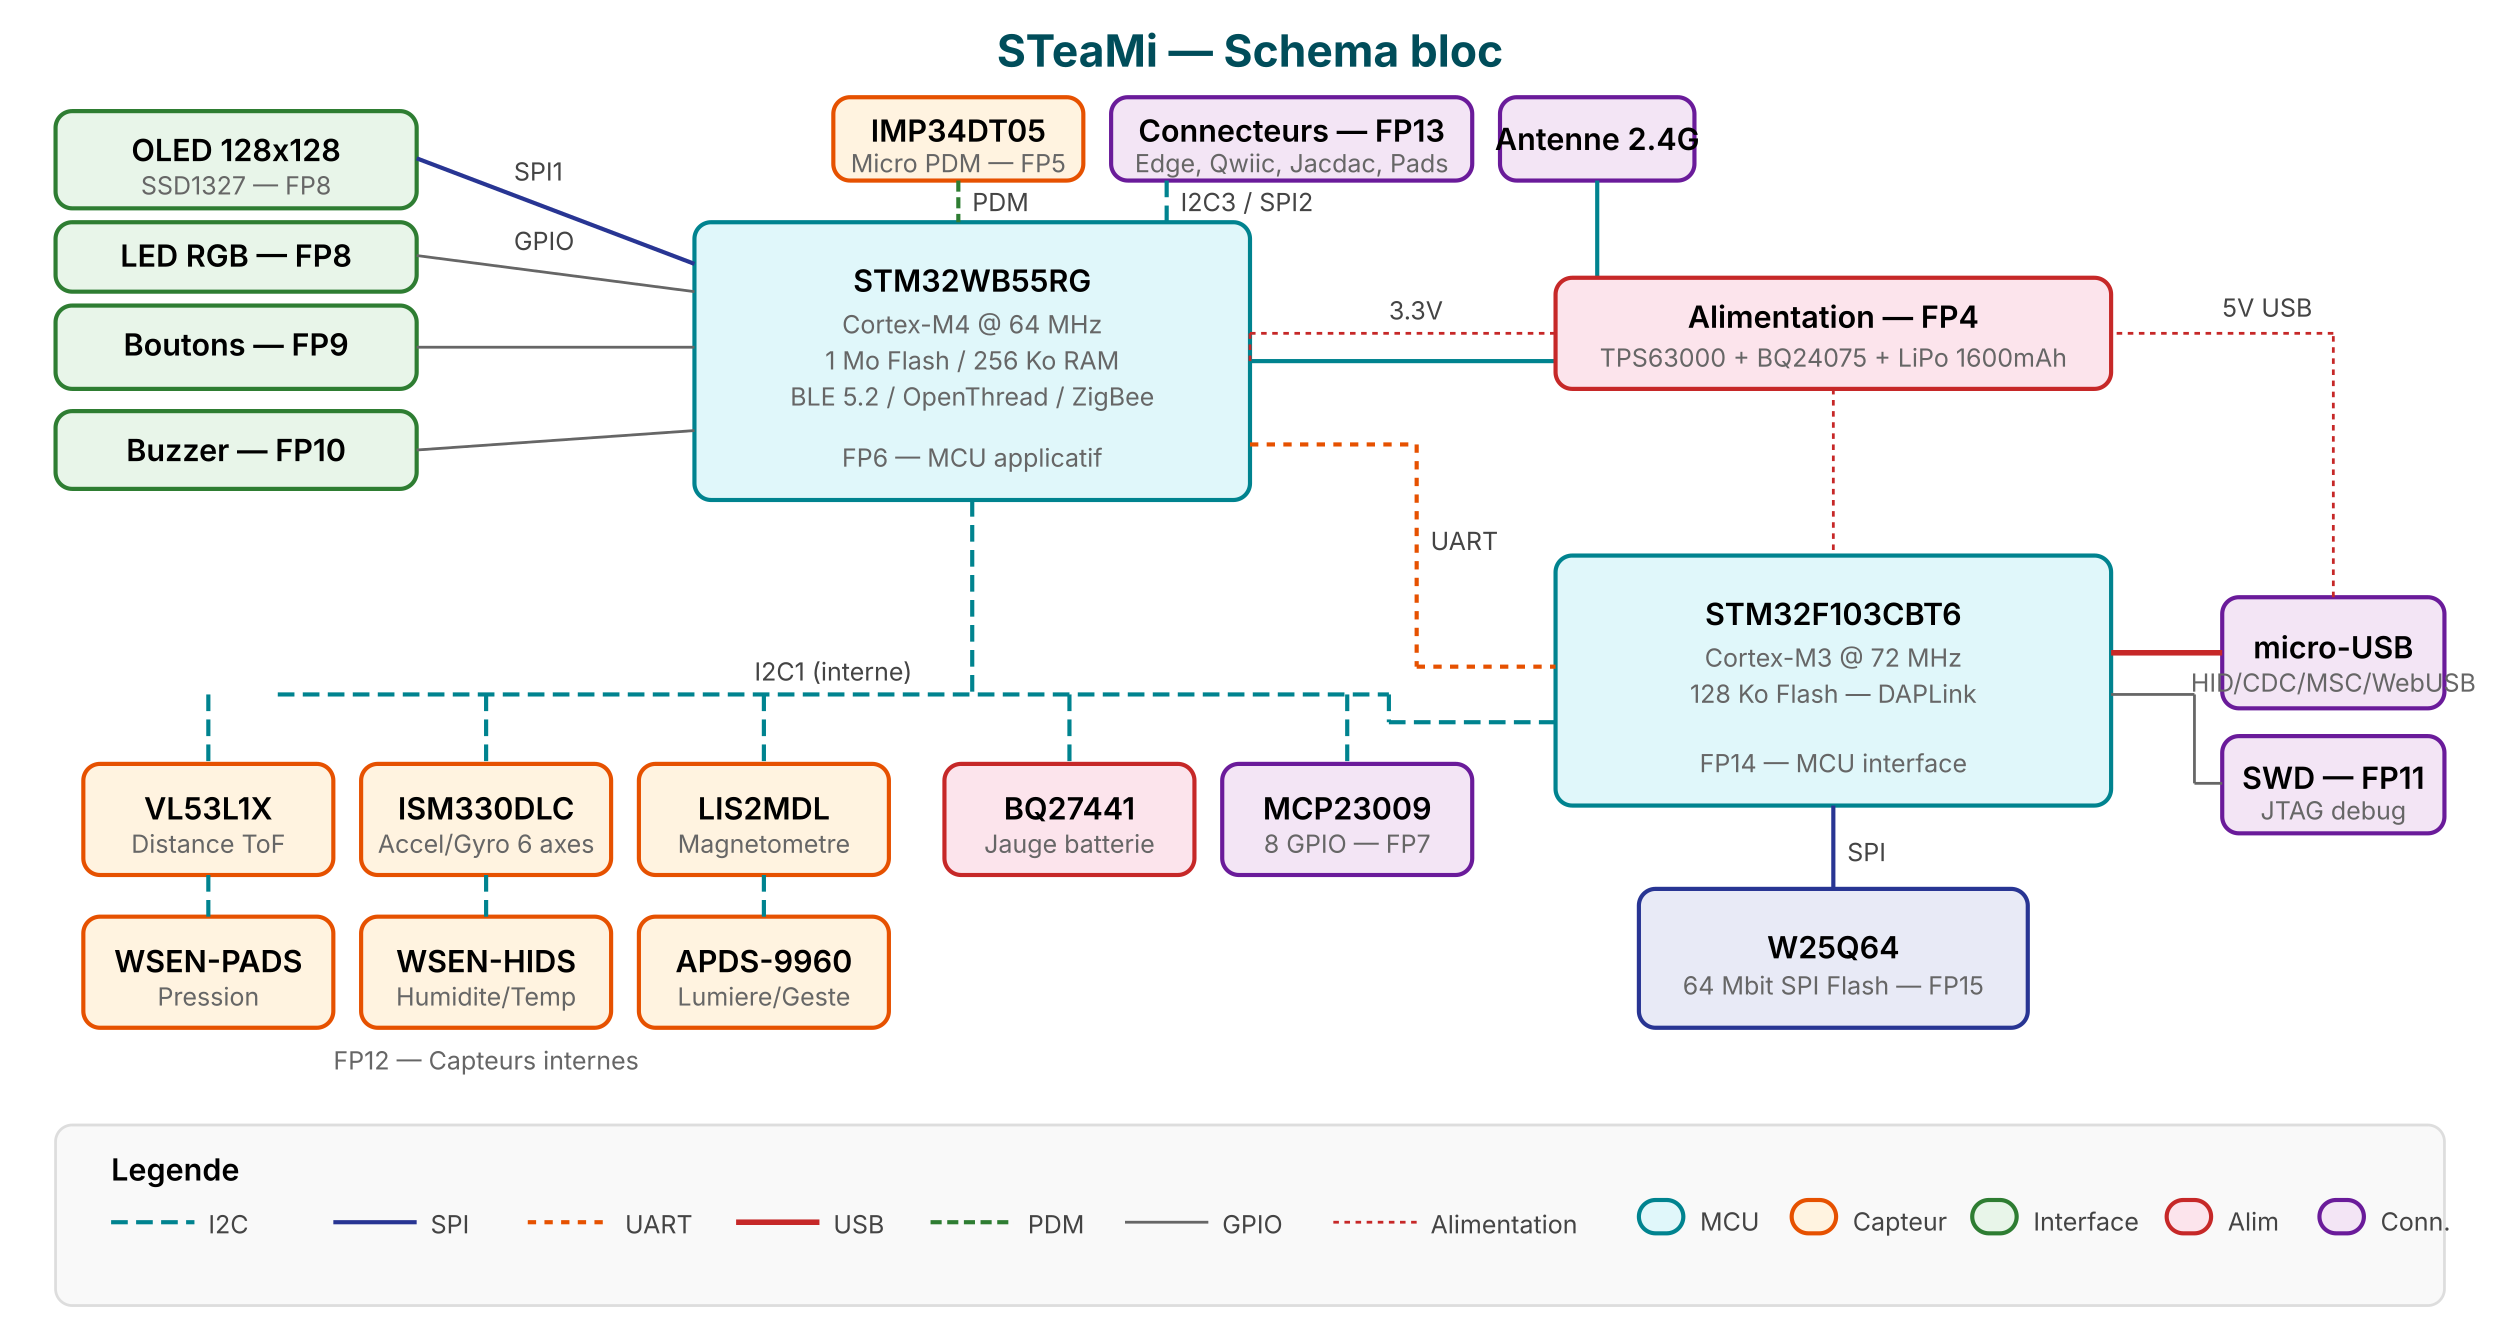
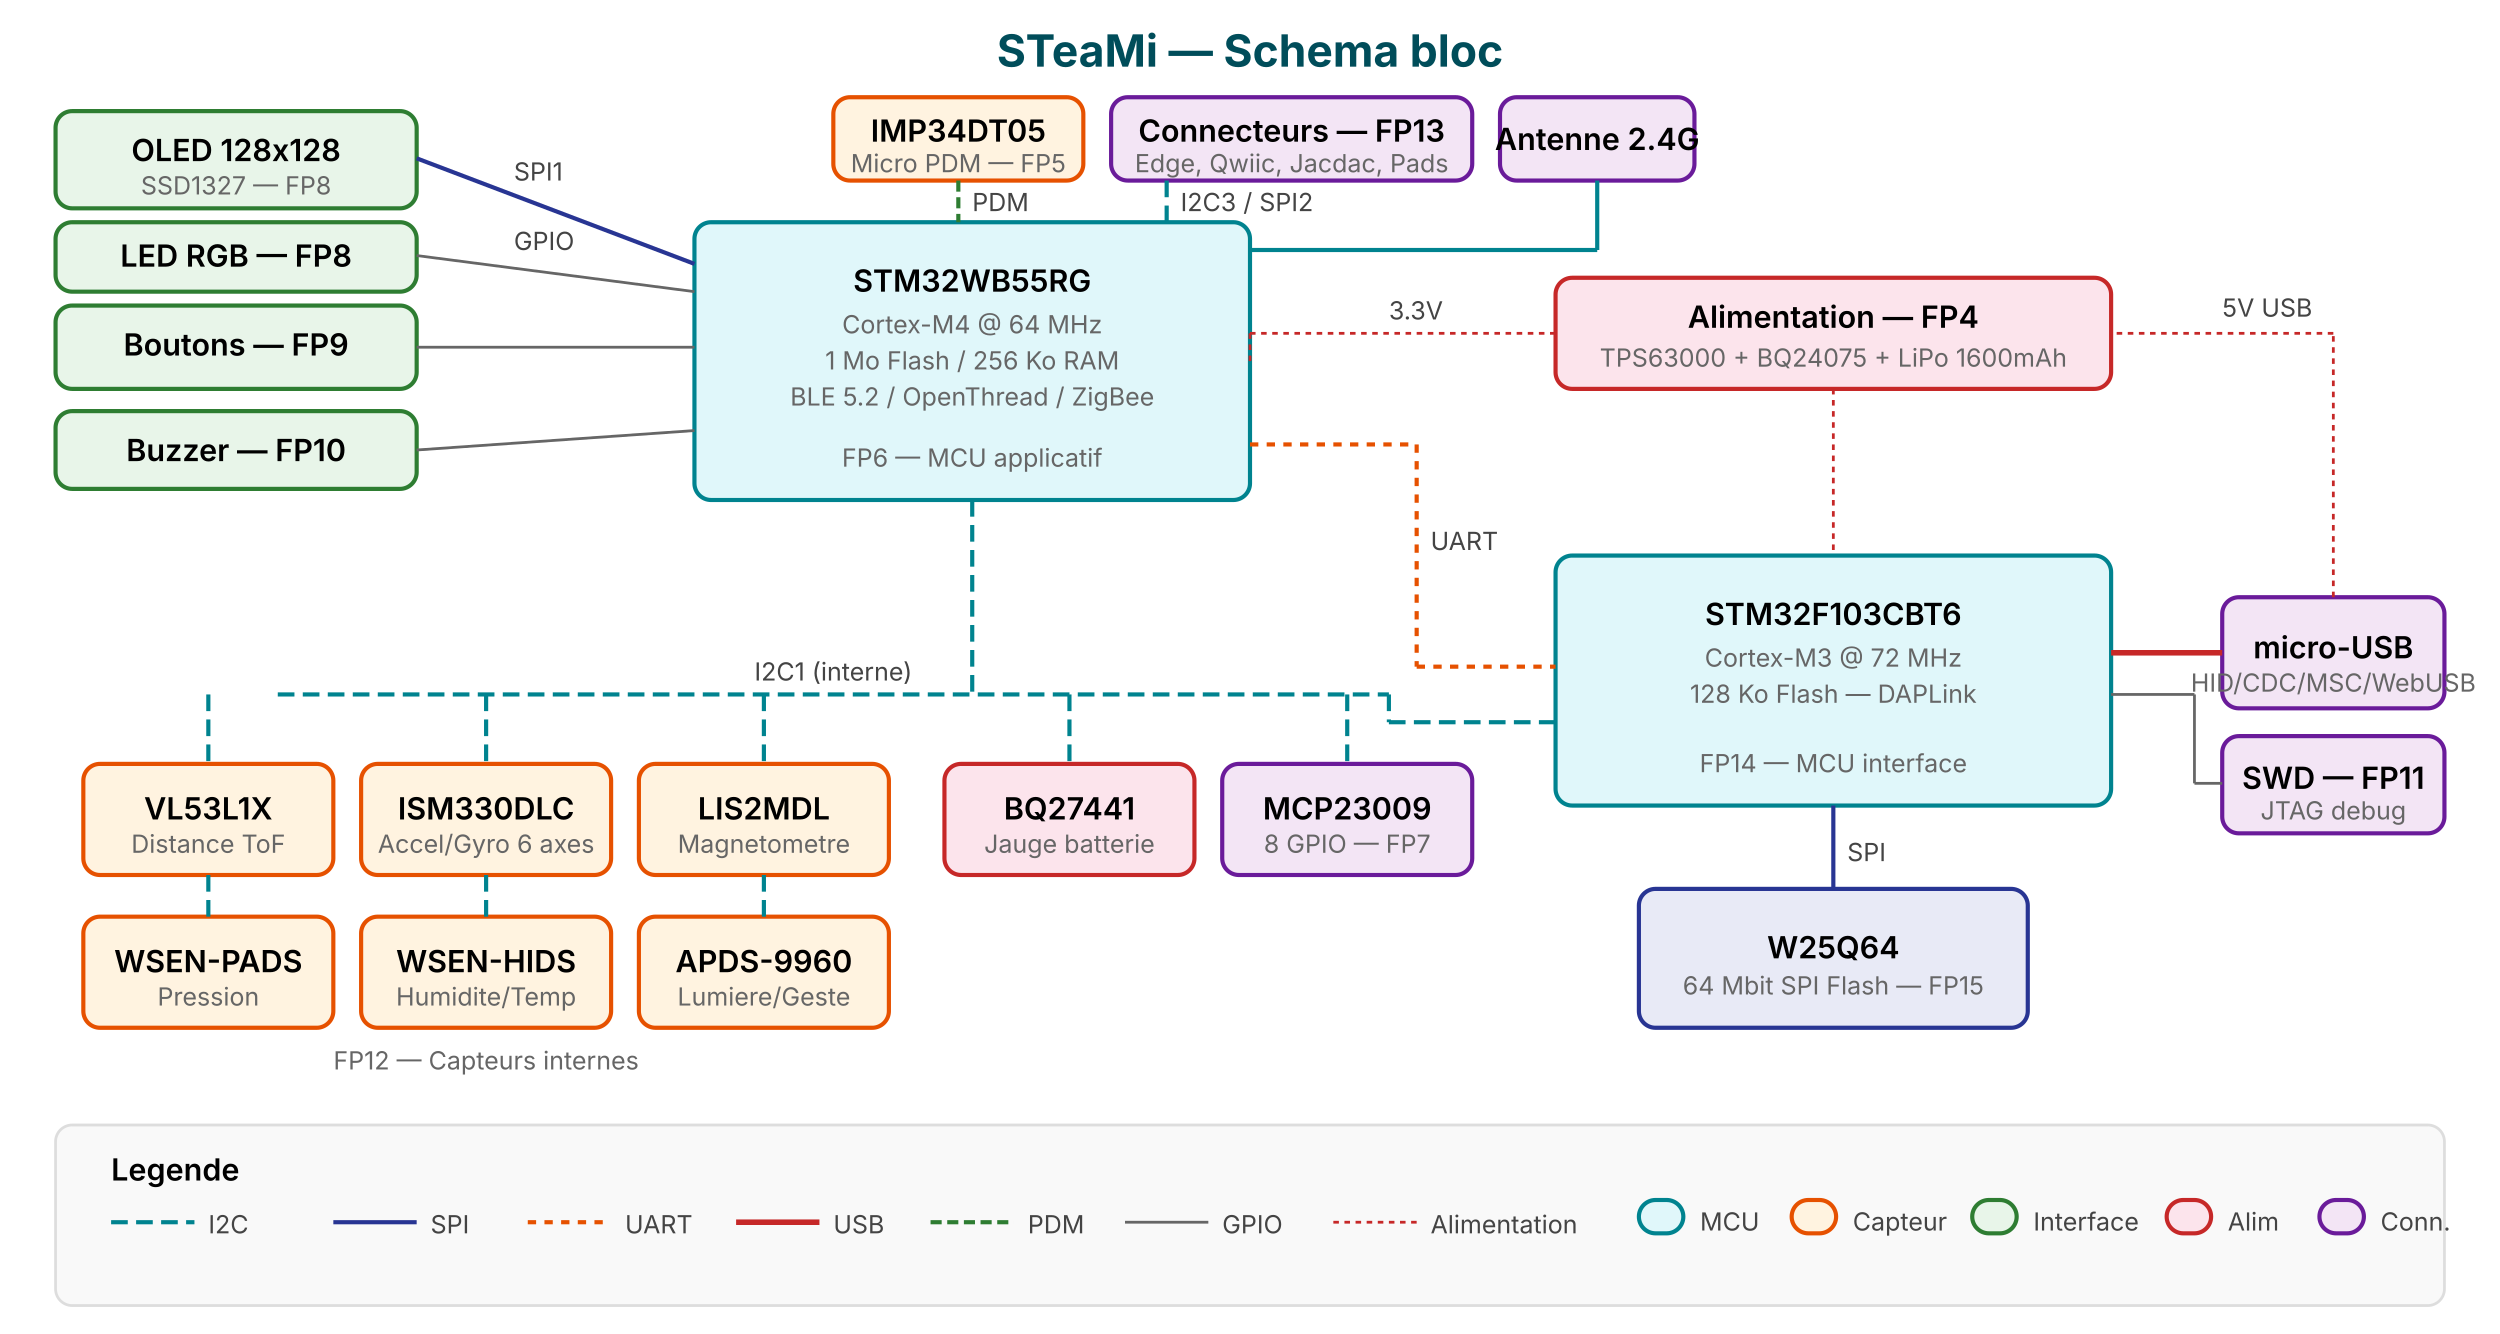
<svg xmlns="http://www.w3.org/2000/svg" viewBox="0 0 900 480" font-family="Inter, -apple-system, sans-serif" font-size="11">
  <defs>
    <style>
      .box { rx: 6; ry: 6; stroke-width: 1.5; }
      .mcu { fill: #e0f7fa; stroke: #00838f; }
      .sensor { fill: #fff3e0; stroke: #e65100; }
      .power { fill: #fce4ec; stroke: #c62828; }
      .ui { fill: #e8f5e9; stroke: #2e7d32; }
      .conn { fill: #f3e5f5; stroke: #6a1b9a; }
      .flash { fill: #e8eaf6; stroke: #283593; }
      .label { font-weight: 600; font-size: 11px; }
      .sublabel { font-size: 9px; fill: #666; }
      .bus { stroke-width: 1.5; fill: none; }
      .bus-i2c { stroke: #00838f; stroke-dasharray: 6,3; }
      .bus-spi { stroke: #283593; }
      .bus-uart { stroke: #e65100; stroke-dasharray: 3,3; }
      .bus-usb { stroke: #c62828; stroke-width: 2; }
      .bus-pwr { stroke: #c62828; stroke-width: 1; stroke-dasharray: 2,2; }
      .bus-pdm { stroke: #2e7d32; stroke-dasharray: 4,2; }
      .bus-gpio { stroke: #666; stroke-width: 1; }
      .title { font-size: 16px; font-weight: 700; fill: #004d5a; }
      .legend-text { font-size: 9px; fill: #444; }
    </style>
  </defs>
  <text x="450" y="24" text-anchor="middle" class="title">STeaMi — Schema bloc</text>
  <rect x="250" y="80" width="200" height="100" class="box mcu" />
  <text x="350" y="105" text-anchor="middle" class="label">STM32WB55RG</text>
  <text x="350" y="120" text-anchor="middle" class="sublabel">Cortex-M4 @ 64 MHz</text>
  <text x="350" y="133" text-anchor="middle" class="sublabel">1 Mo Flash / 256 Ko RAM</text>
  <text x="350" y="146" text-anchor="middle" class="sublabel">BLE 5.2 / OpenThread / ZigBee</text>
  <text x="350" y="168" text-anchor="middle" class="sublabel" fill="#00838f">FP6 — MCU applicatif</text>
  <rect x="540" y="35" width="70" height="30" class="box conn" />
  <text x="575" y="54" text-anchor="middle" class="label" font-size="9">Antenne 2.4G</text>
-   <line x1="450" y1="130" x2="575" y2="130" class="bus" stroke="#00838f" stroke-width="1.5" />
-   <line x1="575" y1="130" x2="575" y2="65" class="bus" stroke="#00838f" stroke-width="1.5" />
+   <line x1="450" y1="90" x2="575" y2="90" class="bus" stroke="#00838f" stroke-width="1.5" />
+   <line x1="575" y1="90" x2="575" y2="65" class="bus" stroke="#00838f" stroke-width="1.5" />
  <rect x="560" y="200" width="200" height="90" class="box mcu" />
  <text x="660" y="225" text-anchor="middle" class="label">STM32F103CBT6</text>
  <text x="660" y="240" text-anchor="middle" class="sublabel">Cortex-M3 @ 72 MHz</text>
  <text x="660" y="253" text-anchor="middle" class="sublabel">128 Ko Flash — DAPLink</text>
  <text x="660" y="278" text-anchor="middle" class="sublabel" fill="#00838f">FP14 — MCU interface</text>
  <rect x="800" y="215" width="80" height="40" class="box conn" />
  <text x="840" y="237" text-anchor="middle" class="label" font-size="9">micro-USB</text>
  <text x="840" y="249" text-anchor="middle" class="sublabel">HID/CDC/MSC/WebUSB</text>
  <line x1="760" y1="235" x2="800" y2="235" class="bus bus-usb" />
  <line x1="450" y1="160" x2="510" y2="160" class="bus bus-uart" />
  <line x1="510" y1="160" x2="510" y2="240" class="bus bus-uart" />
  <line x1="510" y1="240" x2="560" y2="240" class="bus bus-uart" />
  <text x="515" y="198" class="legend-text" fill="#e65100">UART</text>
  <rect x="590" y="320" width="140" height="50" class="box flash" />
  <text x="660" y="345" text-anchor="middle" class="label">W25Q64</text>
  <text x="660" y="358" text-anchor="middle" class="sublabel">64 Mbit SPI Flash — FP15</text>
  <line x1="660" y1="290" x2="660" y2="320" class="bus bus-spi" />
  <text x="665" y="310" class="legend-text" fill="#283593">SPI</text>
  <line x1="100" y1="250" x2="500" y2="250" class="bus bus-i2c" />
  <text x="300" y="245" text-anchor="middle" class="legend-text" fill="#00838f">I2C1 (interne)</text>
  <line x1="350" y1="180" x2="350" y2="250" class="bus bus-i2c" />
  <line x1="560" y1="260" x2="500" y2="260" class="bus bus-i2c" />
  <line x1="500" y1="250" x2="500" y2="260" class="bus bus-i2c" />
  <rect x="30" y="275" width="90" height="40" class="box sensor" />
  <text x="75" y="295" text-anchor="middle" class="label" font-size="9">VL53L1X</text>
  <text x="75" y="307" text-anchor="middle" class="sublabel">Distance ToF</text>
  <line x1="75" y1="250" x2="75" y2="275" class="bus bus-i2c" />
  <rect x="130" y="275" width="90" height="40" class="box sensor" />
  <text x="175" y="295" text-anchor="middle" class="label" font-size="9">ISM330DLC</text>
  <text x="175" y="307" text-anchor="middle" class="sublabel">Accel/Gyro 6 axes</text>
  <line x1="175" y1="250" x2="175" y2="275" class="bus bus-i2c" />
  <rect x="230" y="275" width="90" height="40" class="box sensor" />
  <text x="275" y="295" text-anchor="middle" class="label" font-size="9">LIS2MDL</text>
  <text x="275" y="307" text-anchor="middle" class="sublabel">Magnetometre</text>
  <line x1="275" y1="250" x2="275" y2="275" class="bus bus-i2c" />
  <rect x="30" y="330" width="90" height="40" class="box sensor" />
  <text x="75" y="350" text-anchor="middle" class="label" font-size="9">WSEN-PADS</text>
  <text x="75" y="362" text-anchor="middle" class="sublabel">Pression</text>
  <line x1="75" y1="315" x2="75" y2="330" class="bus bus-i2c" />
  <rect x="130" y="330" width="90" height="40" class="box sensor" />
  <text x="175" y="350" text-anchor="middle" class="label" font-size="9">WSEN-HIDS</text>
  <text x="175" y="362" text-anchor="middle" class="sublabel">Humidite/Temp</text>
  <line x1="175" y1="315" x2="175" y2="330" class="bus bus-i2c" />
  <rect x="230" y="330" width="90" height="40" class="box sensor" />
  <text x="275" y="350" text-anchor="middle" class="label" font-size="9">APDS-9960</text>
  <text x="275" y="362" text-anchor="middle" class="sublabel">Lumiere/Geste</text>
  <line x1="275" y1="315" x2="275" y2="330" class="bus bus-i2c" />
  <rect x="340" y="275" width="90" height="40" class="box power" />
  <text x="385" y="295" text-anchor="middle" class="label" font-size="9">BQ27441</text>
  <text x="385" y="307" text-anchor="middle" class="sublabel">Jauge batterie</text>
  <line x1="385" y1="250" x2="385" y2="275" class="bus bus-i2c" />
  <rect x="440" y="275" width="90" height="40" class="box conn" />
  <text x="485" y="295" text-anchor="middle" class="label" font-size="9">MCP23009</text>
  <text x="485" y="307" text-anchor="middle" class="sublabel">8 GPIO — FP7</text>
  <line x1="485" y1="250" x2="485" y2="275" class="bus bus-i2c" />
  <text x="175" y="385" text-anchor="middle" class="sublabel" fill="#e65100">FP12 — Capteurs internes</text>
  <rect x="300" y="35" width="90" height="30" class="box sensor" />
  <text x="345" y="51" text-anchor="middle" class="label" font-size="9">IMP34DT05</text>
  <text x="345" y="62" text-anchor="middle" class="sublabel">Micro PDM — FP5</text>
  <line x1="345" y1="65" x2="345" y2="80" class="bus bus-pdm" />
  <text x="350" y="76" class="legend-text" fill="#2e7d32">PDM</text>
  <rect x="20" y="40" width="130" height="35" class="box ui" />
  <text x="85" y="58" text-anchor="middle" class="label" font-size="10">OLED 128x128</text>
  <text x="85" y="70" text-anchor="middle" class="sublabel">SSD1327 — FP8</text>
  <line x1="150" y1="57" x2="250" y2="95" class="bus bus-spi" />
  <text x="185" y="65" class="legend-text" fill="#283593">SPI1</text>
  <rect x="20" y="80" width="130" height="25" class="box ui" />
  <text x="85" y="96" text-anchor="middle" class="label" font-size="9">LED RGB — FP8</text>
  <line x1="150" y1="92" x2="250" y2="105" class="bus bus-gpio" />
  <text x="185" y="90" class="legend-text" fill="#666">GPIO</text>
  <rect x="20" y="110" width="130" height="30" class="box ui" />
  <text x="85" y="128" text-anchor="middle" class="label" font-size="9">Boutons — FP9</text>
  <line x1="150" y1="125" x2="250" y2="125" class="bus bus-gpio" />
  <rect x="20" y="148" width="130" height="28" class="box ui" />
  <text x="85" y="166" text-anchor="middle" class="label" font-size="9">Buzzer — FP10</text>
  <line x1="150" y1="162" x2="250" y2="155" class="bus bus-gpio" />
  <rect x="560" y="100" width="200" height="40" class="box power" />
  <text x="660" y="118" text-anchor="middle" class="label" font-size="10">Alimentation — FP4</text>
  <text x="660" y="132" text-anchor="middle" class="sublabel">TPS63000 + BQ24075 + LiPo 1600mAh</text>
  <line x1="660" y1="140" x2="660" y2="200" class="bus bus-pwr" stroke-dasharray="2,4" />
  <line x1="560" y1="120" x2="450" y2="120" class="bus bus-pwr" />
  <line x1="450" y1="120" x2="450" y2="130" class="bus bus-pwr" />
  <text x="500" y="115" class="legend-text" fill="#c62828">3.3V</text>
  <line x1="840" y1="215" x2="840" y2="120" class="bus bus-pwr" />
  <line x1="840" y1="120" x2="760" y2="120" class="bus bus-pwr" />
  <text x="800" y="114" class="legend-text" fill="#c62828">5V USB</text>
  <rect x="400" y="35" width="130" height="30" class="box conn" />
  <text x="465" y="51" text-anchor="middle" class="label" font-size="9">Connecteurs — FP13</text>
  <text x="465" y="62" text-anchor="middle" class="sublabel">Edge, Qwiic, Jacdac, Pads</text>
  <line x1="420" y1="65" x2="420" y2="80" class="bus bus-i2c" stroke="#6a1b9a" />
  <text x="425" y="76" class="legend-text" fill="#6a1b9a">I2C3 / SPI2</text>
  <rect x="800" y="265" width="80" height="35" class="box conn" />
  <text x="840" y="284" text-anchor="middle" class="label" font-size="9">SWD — FP11</text>
  <text x="840" y="295" text-anchor="middle" class="sublabel">JTAG debug</text>
  <line x1="760" y1="250" x2="790" y2="250" class="bus bus-gpio" />
  <line x1="790" y1="250" x2="790" y2="282" class="bus bus-gpio" />
  <line x1="790" y1="282" x2="800" y2="282" class="bus bus-gpio" />
  <rect x="20" y="405" width="860" height="65" rx="6" fill="#f9f9f9" stroke="#ddd" />
  <text x="40" y="425" class="label" font-size="10">Legende</text>
  <line x1="40" y1="440" x2="70" y2="440" class="bus bus-i2c" />
  <text x="75" y="444" class="legend-text">I2C</text>
  <line x1="120" y1="440" x2="150" y2="440" class="bus bus-spi" />
  <text x="155" y="444" class="legend-text">SPI</text>
  <line x1="190" y1="440" x2="220" y2="440" class="bus bus-uart" />
  <text x="225" y="444" class="legend-text">UART</text>
  <line x1="265" y1="440" x2="295" y2="440" class="bus bus-usb" />
  <text x="300" y="444" class="legend-text">USB</text>
  <line x1="335" y1="440" x2="365" y2="440" class="bus bus-pdm" />
  <text x="370" y="444" class="legend-text">PDM</text>
  <line x1="405" y1="440" x2="435" y2="440" class="bus bus-gpio" />
  <text x="440" y="444" class="legend-text">GPIO</text>
  <line x1="480" y1="440" x2="510" y2="440" class="bus bus-pwr" />
  <text x="515" y="444" class="legend-text">Alimentation</text>
  <rect x="590" y="432" width="16" height="12" class="box mcu" />
  <text x="612" y="443" class="legend-text">MCU</text>
  <rect x="645" y="432" width="16" height="12" class="box sensor" />
  <text x="667" y="443" class="legend-text">Capteur</text>
  <rect x="710" y="432" width="16" height="12" class="box ui" />
  <text x="732" y="443" class="legend-text">Interface</text>
  <rect x="780" y="432" width="16" height="12" class="box power" />
  <text x="802" y="443" class="legend-text">Alim</text>
  <rect x="835" y="432" width="16" height="12" class="box conn" />
  <text x="857" y="443" class="legend-text">Conn.</text>
</svg>
